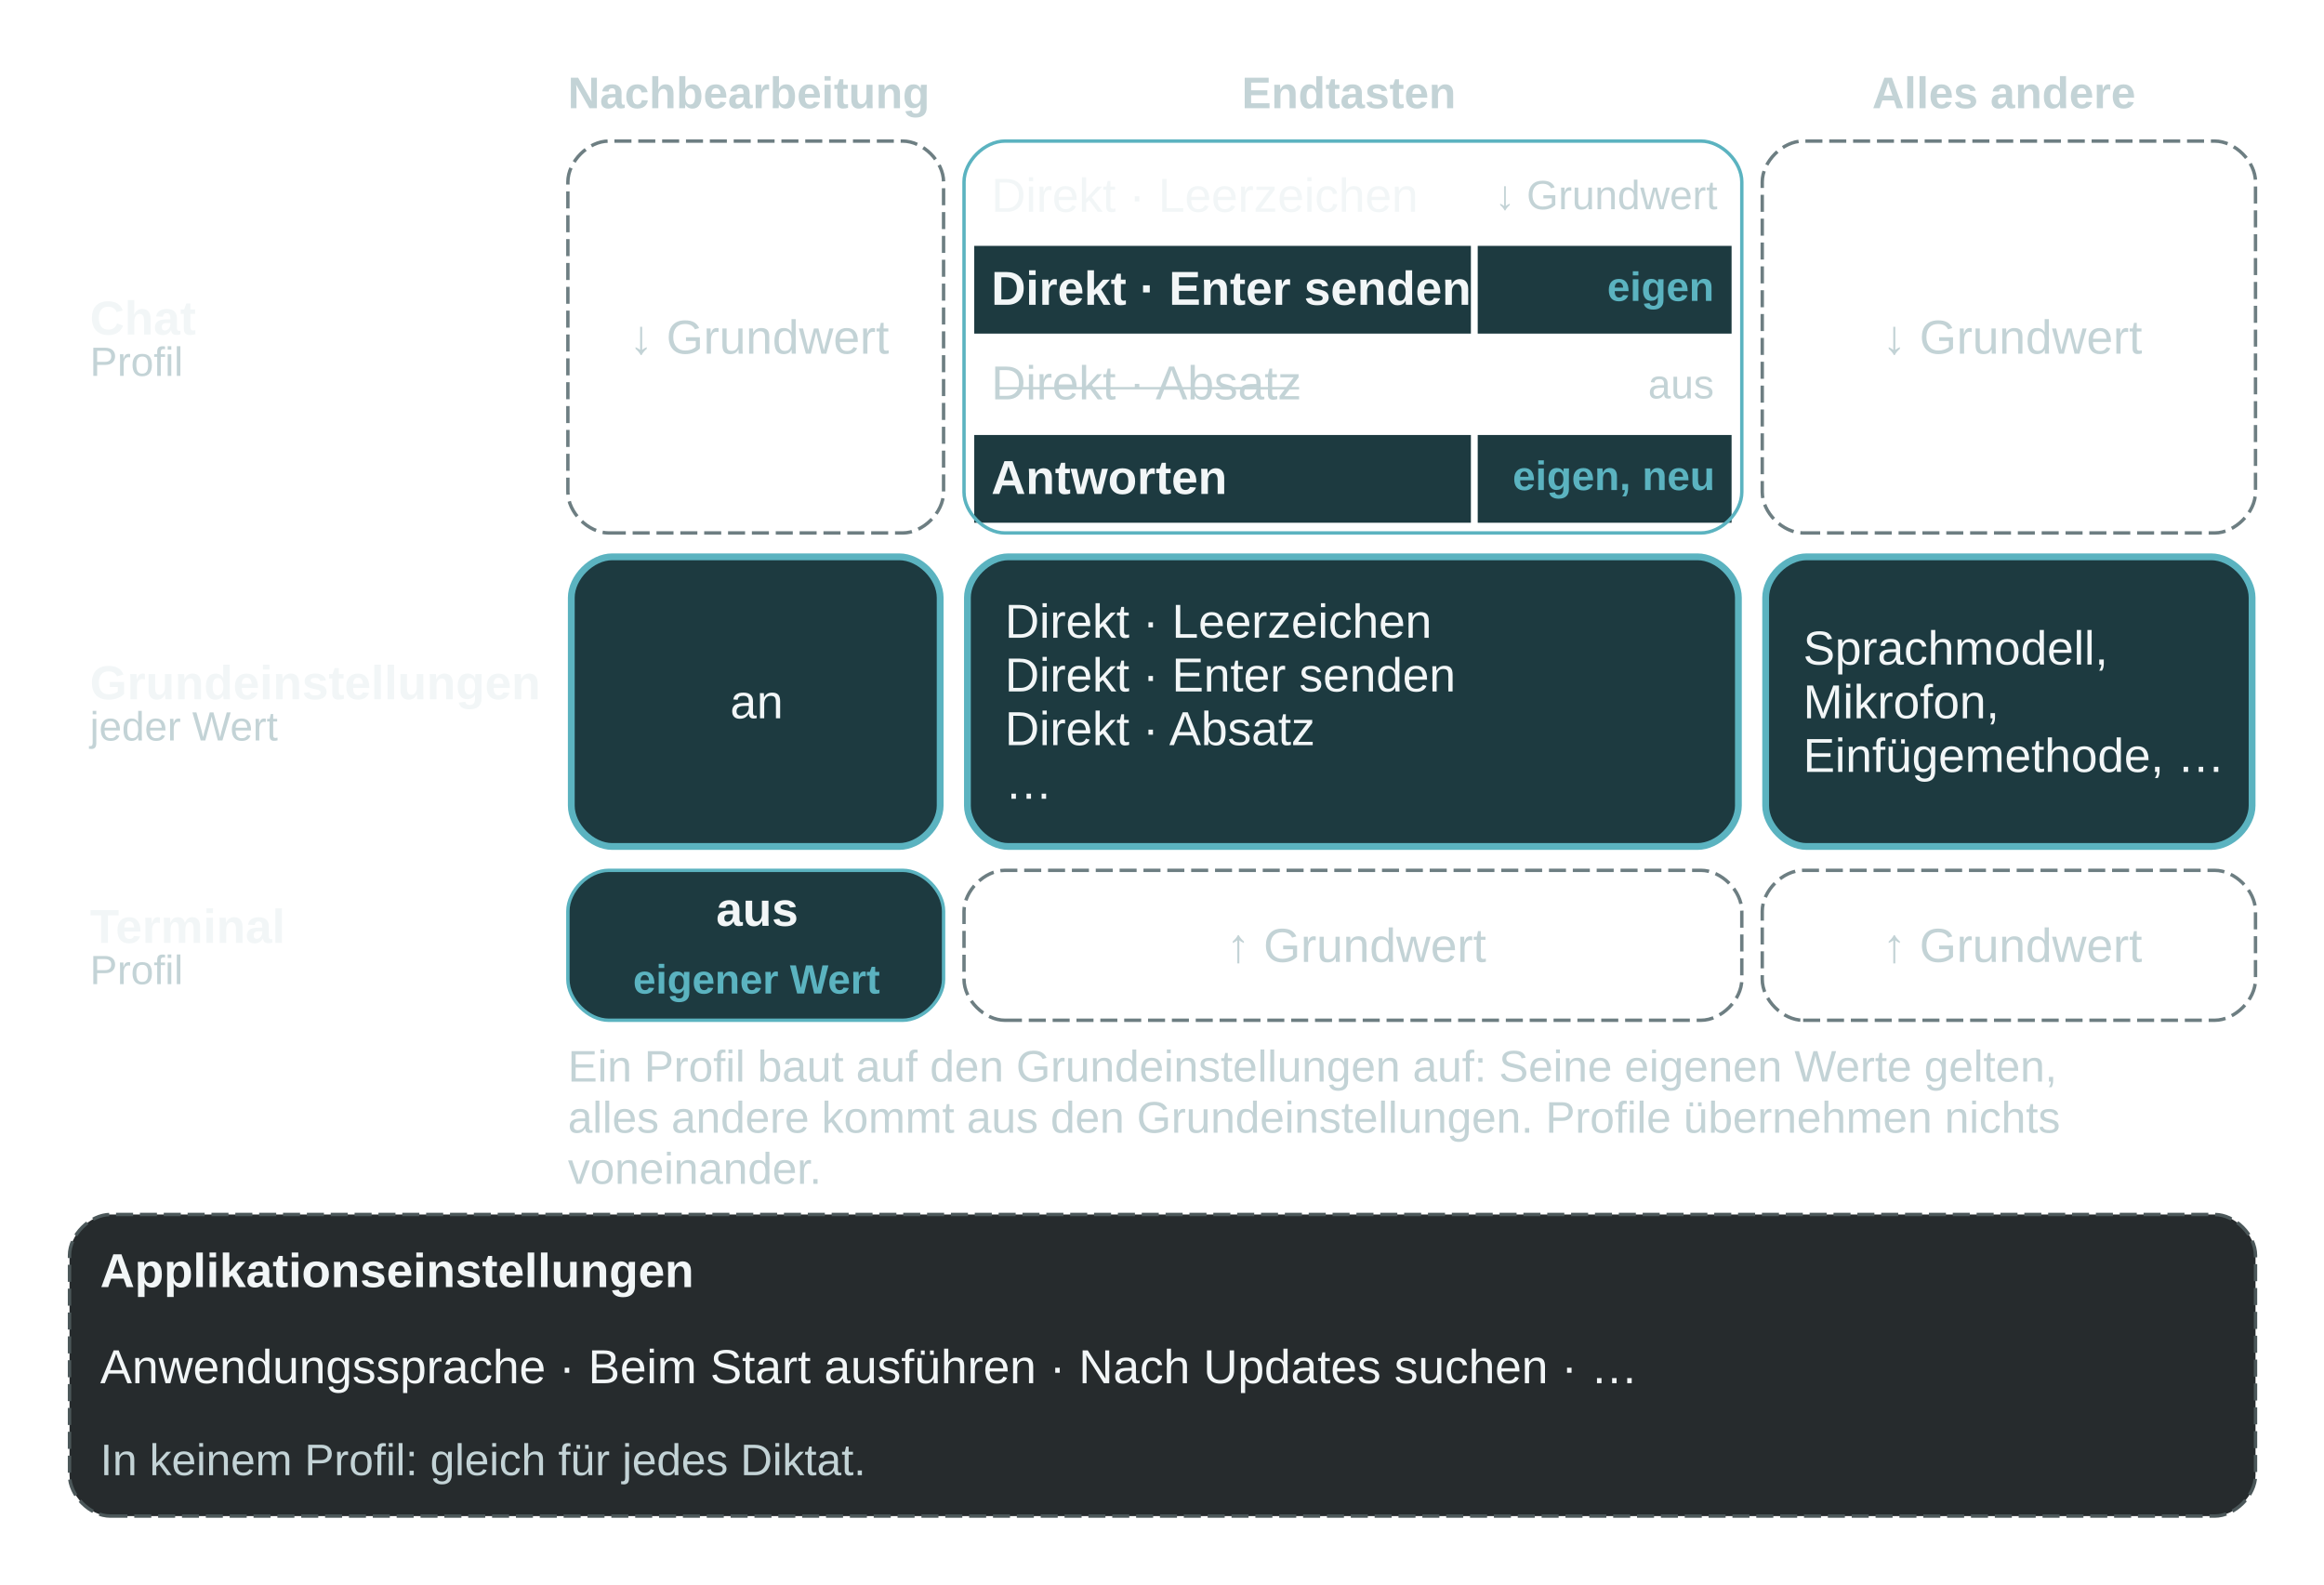
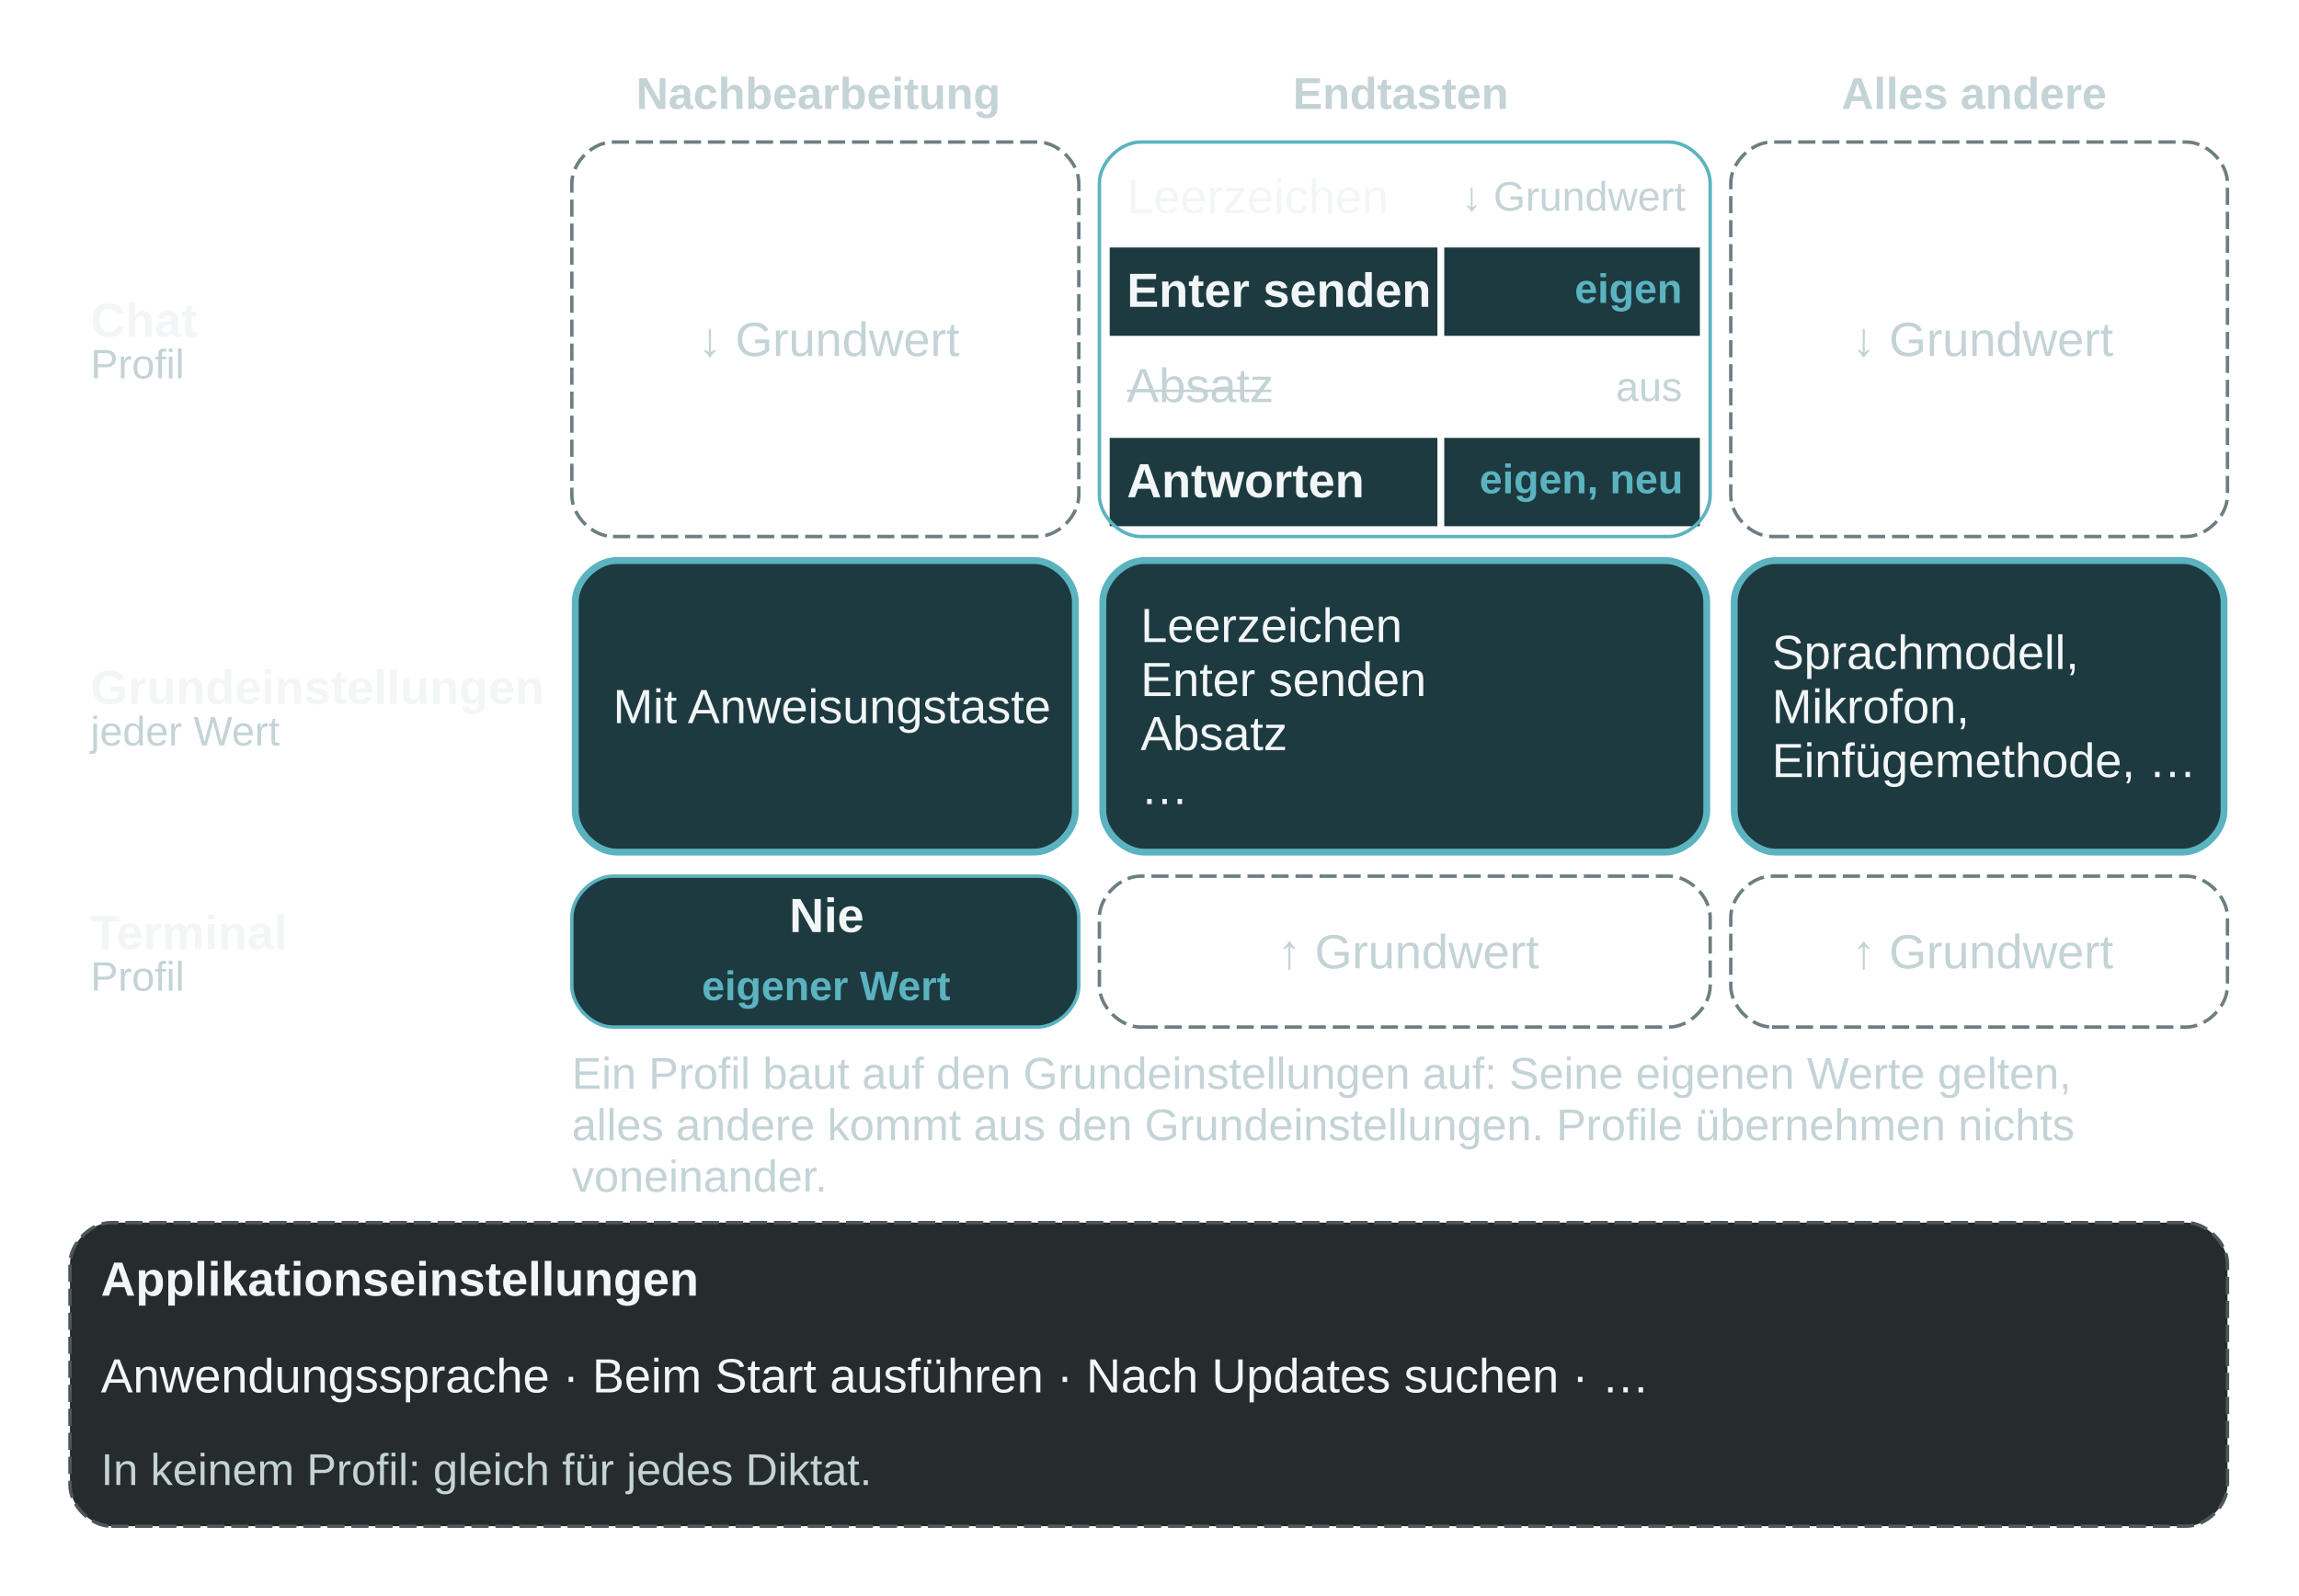
- <svg xmlns="http://www.w3.org/2000/svg" width="682px" height="465px" viewBox="0.00 0.00 682.00 465.00">
+ <svg xmlns="http://www.w3.org/2000/svg" width="670px" height="465px" viewBox="0.00 0.00 670.00 465.00">
  <g id="graph0" class="graph" transform="scale(1 1) rotate(0) translate(14.4 450.9)">
    <g id="node1" class="node">
-       <text xml:space="preserve" text-anchor="start" x="152.25" y="-419.15" font-family="Arial, Helvetica, 'Liberation Sans', 'Arimo', sans-serif" font-weight="bold" font-size="13.00" fill="#c3d3d6">Nachbearbeitung</text>
-       <text xml:space="preserve" text-anchor="start" x="350" y="-419.15" font-family="Arial, Helvetica, 'Liberation Sans', 'Arimo', sans-serif" font-weight="bold" font-size="13.00" fill="#c3d3d6">Endtasten</text>
-       <text xml:space="preserve" text-anchor="start" x="535" y="-419.15" font-family="Arial, Helvetica, 'Liberation Sans', 'Arimo', sans-serif" font-weight="bold" font-size="13.00" fill="#c3d3d6">Alles andere</text>
+       <text xml:space="preserve" text-anchor="start" x="171" y="-419.15" font-family="Arial, Helvetica, 'Liberation Sans', 'Arimo', sans-serif" font-weight="bold" font-size="13.00" fill="#c3d3d6">Nachbearbeitung</text>
+       <text xml:space="preserve" text-anchor="start" x="362.38" y="-419.15" font-family="Arial, Helvetica, 'Liberation Sans', 'Arimo', sans-serif" font-weight="bold" font-size="13.00" fill="#c3d3d6">Endtasten</text>
+       <text xml:space="preserve" text-anchor="start" x="522.25" y="-419.15" font-family="Arial, Helvetica, 'Liberation Sans', 'Arimo', sans-serif" font-weight="bold" font-size="13.00" fill="#c3d3d6">Alles andere</text>
      <text xml:space="preserve" text-anchor="start" x="12" y="-352.7" font-family="Arial, Helvetica, 'Liberation Sans', 'Arimo', sans-serif" font-weight="bold" font-size="14.00" fill="#f2f6f7">Chat</text>
      <text xml:space="preserve" text-anchor="start" x="12" y="-340.6" font-family="Arial, Helvetica, 'Liberation Sans', 'Arimo', sans-serif" font-size="12.00" fill="#c3d3d6">Profil</text>
-       <text xml:space="preserve" text-anchor="start" x="170.25" y="-347.12" font-family="Arial, Helvetica, 'Liberation Sans', 'Arimo', sans-serif" font-size="14.00" fill="#c3d3d6">↓ Grundwert</text>
-       <path fill="none" stroke="#6d7e82" stroke-dasharray="5,2" d="M164.25,-294.5C164.25,-294.5 250.5,-294.5 250.5,-294.5 256.5,-294.5 262.5,-300.5 262.5,-306.5 262.5,-306.5 262.5,-397.5 262.5,-397.5 262.5,-403.5 256.5,-409.5 250.5,-409.5 250.5,-409.5 164.25,-409.5 164.25,-409.5 158.25,-409.5 152.25,-403.5 152.25,-397.5 152.25,-397.5 152.25,-306.5 152.25,-306.5 152.25,-300.5 158.25,-294.5 164.25,-294.5" />
-       <text xml:space="preserve" text-anchor="start" x="276.5" y="-388.75" font-family="Arial, Helvetica, 'Liberation Sans', 'Arimo', sans-serif" font-size="14.00" fill="#f2f6f7">Direkt · Leerzeichen</text>
-       <text xml:space="preserve" text-anchor="start" x="424.25" y="-389.5" font-family="Arial, Helvetica, 'Liberation Sans', 'Arimo', sans-serif" font-size="12.00" fill="#c3d3d6">↓ Grundwert</text>
-       <polygon fill="#1d3a40" stroke="none" stroke-dasharray="5,2" points="271.5,-353 271.5,-378.75 417.25,-378.75 417.25,-353 271.5,-353" />
-       <text xml:space="preserve" text-anchor="start" x="276.5" y="-361.45" font-family="Arial, Helvetica, 'Liberation Sans', 'Arimo', sans-serif" font-weight="bold" font-size="14.00" fill="#f2f6f7">Direkt · Enter senden</text>
-       <polygon fill="#1d3a40" stroke="none" stroke-dasharray="5,2" points="419.25,-353 419.25,-378.75 493.75,-378.75 493.75,-353 419.25,-353" />
-       <text xml:space="preserve" text-anchor="start" x="457.25" y="-362.6" font-family="Arial, Helvetica, 'Liberation Sans', 'Arimo', sans-serif" font-weight="bold" font-size="12.00" fill="#5bb3c0">eigen</text>
-       <text xml:space="preserve" text-anchor="start" x="276.5" y="-333.7" font-family="Arial, Helvetica, 'Liberation Sans', 'Arimo', sans-serif" text-decoration="line-through" font-size="14.00" fill="#c3d3d6">Direkt · Absatz</text>
-       <text xml:space="preserve" text-anchor="start" x="469.25" y="-334" font-family="Arial, Helvetica, 'Liberation Sans', 'Arimo', sans-serif" font-size="12.00" fill="#c3d3d6">aus</text>
-       <polygon fill="#1d3a40" stroke="none" stroke-dasharray="5,2" points="271.5,-297.5 271.5,-323.25 417.25,-323.25 417.25,-297.5 271.5,-297.5" />
-       <text xml:space="preserve" text-anchor="start" x="276.5" y="-305.95" font-family="Arial, Helvetica, 'Liberation Sans', 'Arimo', sans-serif" font-weight="bold" font-size="14.00" fill="#f2f6f7">Antworten</text>
-       <polygon fill="#1d3a40" stroke="none" stroke-dasharray="5,2" points="419.25,-297.5 419.25,-323.25 493.75,-323.25 493.75,-297.5 419.25,-297.5" />
-       <text xml:space="preserve" text-anchor="start" x="429.5" y="-307.1" font-family="Arial, Helvetica, 'Liberation Sans', 'Arimo', sans-serif" font-weight="bold" font-size="12.00" fill="#5bb3c0">eigen, neu</text>
-       <path fill="none" stroke="#5bb3c0" d="M280.5,-294.5C280.5,-294.5 484.75,-294.5 484.75,-294.5 490.75,-294.5 496.75,-300.5 496.75,-306.5 496.75,-306.5 496.75,-397.5 496.75,-397.5 496.75,-403.5 490.75,-409.5 484.75,-409.5 484.75,-409.5 280.5,-409.5 280.5,-409.5 274.5,-409.5 268.5,-403.5 268.5,-397.5 268.5,-397.5 268.5,-306.5 268.5,-306.5 268.5,-300.5 274.5,-294.5 280.5,-294.5" />
-       <text xml:space="preserve" text-anchor="start" x="538" y="-347.12" font-family="Arial, Helvetica, 'Liberation Sans', 'Arimo', sans-serif" font-size="14.00" fill="#c3d3d6">↓ Grundwert</text>
-       <path fill="none" stroke="#6d7e82" stroke-dasharray="5,2" d="M514.75,-294.5C514.75,-294.5 635.5,-294.5 635.5,-294.5 641.5,-294.5 647.5,-300.5 647.5,-306.5 647.5,-306.5 647.5,-397.5 647.5,-397.5 647.5,-403.5 641.5,-409.5 635.5,-409.5 635.5,-409.5 514.75,-409.5 514.75,-409.5 508.75,-409.5 502.75,-403.5 502.75,-397.5 502.75,-397.5 502.75,-306.5 502.75,-306.5 502.75,-300.5 508.75,-294.5 514.75,-294.5" />
+       <text xml:space="preserve" text-anchor="start" x="189" y="-347.12" font-family="Arial, Helvetica, 'Liberation Sans', 'Arimo', sans-serif" font-size="14.00" fill="#c3d3d6">↓ Grundwert</text>
+       <path fill="none" stroke="#6d7e82" stroke-dasharray="5,2" d="M164.25,-294.5C164.25,-294.5 288,-294.5 288,-294.5 294,-294.5 300,-300.5 300,-306.5 300,-306.5 300,-397.5 300,-397.5 300,-403.5 294,-409.5 288,-409.5 288,-409.5 164.25,-409.5 164.25,-409.5 158.25,-409.5 152.25,-403.5 152.25,-397.5 152.25,-397.5 152.25,-306.5 152.25,-306.5 152.25,-300.5 158.25,-294.5 164.25,-294.5" />
+       <text xml:space="preserve" text-anchor="start" x="314" y="-388.75" font-family="Arial, Helvetica, 'Liberation Sans', 'Arimo', sans-serif" font-size="14.00" fill="#f2f6f7">Leerzeichen</text>
+       <text xml:space="preserve" text-anchor="start" x="411.5" y="-389.5" font-family="Arial, Helvetica, 'Liberation Sans', 'Arimo', sans-serif" font-size="12.00" fill="#c3d3d6">↓ Grundwert</text>
+       <polygon fill="#1d3a40" stroke="none" stroke-dasharray="5,2" points="309,-353 309,-378.75 404.5,-378.75 404.5,-353 309,-353" />
+       <text xml:space="preserve" text-anchor="start" x="314" y="-361.45" font-family="Arial, Helvetica, 'Liberation Sans', 'Arimo', sans-serif" font-weight="bold" font-size="14.00" fill="#f2f6f7">Enter senden</text>
+       <polygon fill="#1d3a40" stroke="none" stroke-dasharray="5,2" points="406.5,-353 406.5,-378.75 481,-378.75 481,-353 406.5,-353" />
+       <text xml:space="preserve" text-anchor="start" x="444.5" y="-362.6" font-family="Arial, Helvetica, 'Liberation Sans', 'Arimo', sans-serif" font-weight="bold" font-size="12.00" fill="#5bb3c0">eigen</text>
+       <text xml:space="preserve" text-anchor="start" x="314" y="-333.7" font-family="Arial, Helvetica, 'Liberation Sans', 'Arimo', sans-serif" text-decoration="line-through" font-size="14.00" fill="#c3d3d6">Absatz</text>
+       <text xml:space="preserve" text-anchor="start" x="456.5" y="-334" font-family="Arial, Helvetica, 'Liberation Sans', 'Arimo', sans-serif" font-size="12.00" fill="#c3d3d6">aus</text>
+       <polygon fill="#1d3a40" stroke="none" stroke-dasharray="5,2" points="309,-297.5 309,-323.25 404.5,-323.25 404.5,-297.5 309,-297.5" />
+       <text xml:space="preserve" text-anchor="start" x="314" y="-305.95" font-family="Arial, Helvetica, 'Liberation Sans', 'Arimo', sans-serif" font-weight="bold" font-size="14.00" fill="#f2f6f7">Antworten</text>
+       <polygon fill="#1d3a40" stroke="none" stroke-dasharray="5,2" points="406.5,-297.5 406.5,-323.25 481,-323.25 481,-297.5 406.5,-297.5" />
+       <text xml:space="preserve" text-anchor="start" x="416.75" y="-307.1" font-family="Arial, Helvetica, 'Liberation Sans', 'Arimo', sans-serif" font-weight="bold" font-size="12.00" fill="#5bb3c0">eigen, neu</text>
+       <path fill="none" stroke="#5bb3c0" d="M318,-294.5C318,-294.5 472,-294.5 472,-294.5 478,-294.5 484,-300.5 484,-306.5 484,-306.5 484,-397.5 484,-397.5 484,-403.5 478,-409.5 472,-409.5 472,-409.5 318,-409.5 318,-409.5 312,-409.5 306,-403.5 306,-397.5 306,-397.5 306,-306.5 306,-306.5 306,-300.5 312,-294.5 318,-294.5" />
+       <text xml:space="preserve" text-anchor="start" x="525.25" y="-347.12" font-family="Arial, Helvetica, 'Liberation Sans', 'Arimo', sans-serif" font-size="14.00" fill="#c3d3d6">↓ Grundwert</text>
+       <path fill="none" stroke="#6d7e82" stroke-dasharray="5,2" d="M502,-294.5C502,-294.5 622.75,-294.5 622.75,-294.5 628.75,-294.5 634.75,-300.5 634.75,-306.5 634.75,-306.5 634.75,-397.5 634.75,-397.5 634.75,-403.5 628.75,-409.5 622.75,-409.5 622.75,-409.5 502,-409.5 502,-409.5 496,-409.5 490,-403.5 490,-397.5 490,-397.5 490,-306.5 490,-306.5 490,-300.5 496,-294.5 502,-294.5" />
      <text xml:space="preserve" text-anchor="start" x="12" y="-245.7" font-family="Arial, Helvetica, 'Liberation Sans', 'Arimo', sans-serif" font-weight="bold" font-size="14.00" fill="#f2f6f7">Grundeinstellungen</text>
      <text xml:space="preserve" text-anchor="start" x="12" y="-233.6" font-family="Arial, Helvetica, 'Liberation Sans', 'Arimo', sans-serif" font-size="12.00" fill="#c3d3d6">jeder Wert</text>
-       <path fill="#1d3a40" stroke="none" stroke-dasharray="5,2" d="M165.25,-202.5C165.25,-202.5 249.5,-202.5 249.5,-202.5 255.5,-202.5 261.5,-208.5 261.5,-214.5 261.5,-214.5 261.5,-275.5 261.5,-275.5 261.5,-281.5 255.5,-287.5 249.5,-287.5 249.5,-287.5 165.25,-287.5 165.25,-287.5 159.25,-287.5 153.25,-281.5 153.25,-275.5 153.25,-275.5 153.25,-214.5 153.25,-214.5 153.25,-208.5 159.25,-202.5 165.25,-202.5" />
-       <text xml:space="preserve" text-anchor="start" x="199.88" y="-240.12" font-family="Arial, Helvetica, 'Liberation Sans', 'Arimo', sans-serif" font-size="14.00" fill="#f2f6f7">an</text>
-       <path fill="none" stroke="#5bb3c0" stroke-width="2" d="M165.25,-202.5C165.25,-202.5 249.5,-202.5 249.5,-202.5 255.5,-202.5 261.5,-208.5 261.5,-214.5 261.5,-214.5 261.5,-275.5 261.5,-275.5 261.5,-281.5 255.5,-287.5 249.5,-287.5 249.5,-287.5 165.25,-287.5 165.25,-287.5 159.25,-287.5 153.25,-281.5 153.25,-275.5 153.25,-275.5 153.25,-214.5 153.25,-214.5 153.25,-208.5 159.25,-202.5 165.25,-202.5" />
-       <path fill="#1d3a40" stroke="none" stroke-width="2" d="M281.5,-202.5C281.5,-202.5 483.75,-202.5 483.75,-202.5 489.75,-202.5 495.75,-208.5 495.75,-214.5 495.75,-214.5 495.75,-275.5 495.75,-275.5 495.75,-281.5 489.75,-287.5 483.75,-287.5 483.75,-287.5 281.5,-287.5 281.5,-287.5 275.5,-287.5 269.5,-281.5 269.5,-275.5 269.5,-275.5 269.5,-214.5 269.5,-214.5 269.5,-208.5 275.5,-202.5 281.5,-202.5" />
-       <text xml:space="preserve" text-anchor="start" x="280.5" y="-263.75" font-family="Arial, Helvetica, 'Liberation Sans', 'Arimo', sans-serif" font-size="14.00" fill="#f2f6f7">Direkt · Leerzeichen</text>
-       <text xml:space="preserve" text-anchor="start" x="280.5" y="-248" font-family="Arial, Helvetica, 'Liberation Sans', 'Arimo', sans-serif" font-size="14.00" fill="#f2f6f7">Direkt · Enter senden</text>
-       <text xml:space="preserve" text-anchor="start" x="280.5" y="-232.25" font-family="Arial, Helvetica, 'Liberation Sans', 'Arimo', sans-serif" font-size="14.00" fill="#f2f6f7">Direkt · Absatz</text>
-       <text xml:space="preserve" text-anchor="start" x="280.5" y="-216.5" font-family="Arial, Helvetica, 'Liberation Sans', 'Arimo', sans-serif" font-size="14.00" fill="#f2f6f7">…</text>
-       <path fill="none" stroke="#5bb3c0" stroke-width="2" d="M281.5,-202.5C281.5,-202.5 483.75,-202.5 483.75,-202.5 489.75,-202.5 495.75,-208.5 495.75,-214.5 495.75,-214.5 495.75,-275.5 495.75,-275.5 495.75,-281.5 489.75,-287.5 483.75,-287.5 483.75,-287.5 281.5,-287.5 281.5,-287.5 275.5,-287.5 269.5,-281.5 269.5,-275.5 269.5,-275.5 269.5,-214.5 269.5,-214.5 269.5,-208.5 275.5,-202.5 281.5,-202.5" />
-       <path fill="#1d3a40" stroke="none" stroke-width="2" d="M515.75,-202.5C515.75,-202.5 634.5,-202.5 634.5,-202.5 640.5,-202.5 646.5,-208.5 646.5,-214.5 646.5,-214.5 646.5,-275.5 646.5,-275.5 646.5,-281.5 640.5,-287.5 634.5,-287.5 634.5,-287.5 515.75,-287.5 515.75,-287.5 509.75,-287.5 503.75,-281.5 503.75,-275.5 503.75,-275.5 503.75,-214.5 503.75,-214.5 503.75,-208.5 509.75,-202.5 515.75,-202.5" />
-       <text xml:space="preserve" text-anchor="start" x="514.75" y="-255.88" font-family="Arial, Helvetica, 'Liberation Sans', 'Arimo', sans-serif" font-size="14.00" fill="#f2f6f7">Sprachmodell,</text>
-       <text xml:space="preserve" text-anchor="start" x="514.75" y="-240.12" font-family="Arial, Helvetica, 'Liberation Sans', 'Arimo', sans-serif" font-size="14.00" fill="#f2f6f7">Mikrofon,</text>
-       <text xml:space="preserve" text-anchor="start" x="514.75" y="-224.38" font-family="Arial, Helvetica, 'Liberation Sans', 'Arimo', sans-serif" font-size="14.00" fill="#f2f6f7">Einfügemethode, …</text>
-       <path fill="none" stroke="#5bb3c0" stroke-width="2" d="M515.75,-202.5C515.75,-202.5 634.5,-202.5 634.5,-202.5 640.5,-202.5 646.5,-208.5 646.5,-214.5 646.5,-214.5 646.5,-275.5 646.5,-275.5 646.5,-281.5 640.5,-287.5 634.5,-287.5 634.5,-287.5 515.75,-287.5 515.75,-287.5 509.75,-287.5 503.75,-281.5 503.75,-275.5 503.75,-275.5 503.75,-214.5 503.75,-214.5 503.75,-208.5 509.75,-202.5 515.75,-202.5" />
+       <path fill="#1d3a40" stroke="none" stroke-dasharray="5,2" d="M165.25,-202.5C165.25,-202.5 287,-202.5 287,-202.5 293,-202.5 299,-208.5 299,-214.5 299,-214.5 299,-275.5 299,-275.5 299,-281.5 293,-287.5 287,-287.5 287,-287.5 165.25,-287.5 165.25,-287.5 159.25,-287.5 153.25,-281.5 153.25,-275.5 153.25,-275.5 153.25,-214.5 153.25,-214.5 153.25,-208.5 159.25,-202.5 165.25,-202.5" />
+       <text xml:space="preserve" text-anchor="start" x="164.25" y="-240.12" font-family="Arial, Helvetica, 'Liberation Sans', 'Arimo', sans-serif" font-size="14.00" fill="#f2f6f7">Mit Anweisungstaste</text>
+       <path fill="none" stroke="#5bb3c0" stroke-width="2" d="M165.25,-202.5C165.25,-202.5 287,-202.5 287,-202.5 293,-202.5 299,-208.5 299,-214.5 299,-214.5 299,-275.5 299,-275.5 299,-281.5 293,-287.5 287,-287.5 287,-287.5 165.25,-287.5 165.25,-287.5 159.25,-287.5 153.25,-281.5 153.25,-275.5 153.25,-275.5 153.25,-214.5 153.25,-214.5 153.25,-208.5 159.25,-202.5 165.25,-202.5" />
+       <path fill="#1d3a40" stroke="none" stroke-width="2" d="M319,-202.5C319,-202.5 471,-202.5 471,-202.5 477,-202.5 483,-208.5 483,-214.5 483,-214.5 483,-275.5 483,-275.5 483,-281.5 477,-287.5 471,-287.5 471,-287.5 319,-287.5 319,-287.5 313,-287.5 307,-281.5 307,-275.5 307,-275.5 307,-214.5 307,-214.5 307,-208.5 313,-202.5 319,-202.5" />
+       <text xml:space="preserve" text-anchor="start" x="318" y="-263.75" font-family="Arial, Helvetica, 'Liberation Sans', 'Arimo', sans-serif" font-size="14.00" fill="#f2f6f7">Leerzeichen</text>
+       <text xml:space="preserve" text-anchor="start" x="318" y="-248" font-family="Arial, Helvetica, 'Liberation Sans', 'Arimo', sans-serif" font-size="14.00" fill="#f2f6f7">Enter senden</text>
+       <text xml:space="preserve" text-anchor="start" x="318" y="-232.25" font-family="Arial, Helvetica, 'Liberation Sans', 'Arimo', sans-serif" font-size="14.00" fill="#f2f6f7">Absatz</text>
+       <text xml:space="preserve" text-anchor="start" x="318" y="-216.5" font-family="Arial, Helvetica, 'Liberation Sans', 'Arimo', sans-serif" font-size="14.00" fill="#f2f6f7">…</text>
+       <path fill="none" stroke="#5bb3c0" stroke-width="2" d="M319,-202.5C319,-202.5 471,-202.5 471,-202.5 477,-202.5 483,-208.5 483,-214.5 483,-214.5 483,-275.5 483,-275.5 483,-281.5 477,-287.5 471,-287.5 471,-287.5 319,-287.5 319,-287.5 313,-287.5 307,-281.5 307,-275.5 307,-275.5 307,-214.5 307,-214.5 307,-208.5 313,-202.5 319,-202.5" />
+       <path fill="#1d3a40" stroke="none" stroke-width="2" d="M503,-202.5C503,-202.5 621.75,-202.5 621.75,-202.5 627.75,-202.5 633.75,-208.5 633.75,-214.5 633.75,-214.5 633.75,-275.5 633.75,-275.5 633.75,-281.5 627.75,-287.5 621.75,-287.5 621.75,-287.5 503,-287.5 503,-287.5 497,-287.5 491,-281.5 491,-275.5 491,-275.5 491,-214.5 491,-214.5 491,-208.5 497,-202.5 503,-202.5" />
+       <text xml:space="preserve" text-anchor="start" x="502" y="-255.88" font-family="Arial, Helvetica, 'Liberation Sans', 'Arimo', sans-serif" font-size="14.00" fill="#f2f6f7">Sprachmodell,</text>
+       <text xml:space="preserve" text-anchor="start" x="502" y="-240.12" font-family="Arial, Helvetica, 'Liberation Sans', 'Arimo', sans-serif" font-size="14.00" fill="#f2f6f7">Mikrofon,</text>
+       <text xml:space="preserve" text-anchor="start" x="502" y="-224.38" font-family="Arial, Helvetica, 'Liberation Sans', 'Arimo', sans-serif" font-size="14.00" fill="#f2f6f7">Einfügemethode, …</text>
+       <path fill="none" stroke="#5bb3c0" stroke-width="2" d="M503,-202.5C503,-202.5 621.75,-202.5 621.75,-202.5 627.75,-202.5 633.75,-208.5 633.75,-214.5 633.75,-214.5 633.75,-275.5 633.75,-275.5 633.75,-281.5 627.75,-287.5 621.75,-287.5 621.75,-287.5 503,-287.5 503,-287.5 497,-287.5 491,-281.5 491,-275.5 491,-275.5 491,-214.5 491,-214.5 491,-208.5 497,-202.5 503,-202.5" />
      <text xml:space="preserve" text-anchor="start" x="12" y="-174.2" font-family="Arial, Helvetica, 'Liberation Sans', 'Arimo', sans-serif" font-weight="bold" font-size="14.00" fill="#f2f6f7">Terminal</text>
      <text xml:space="preserve" text-anchor="start" x="12" y="-162.1" font-family="Arial, Helvetica, 'Liberation Sans', 'Arimo', sans-serif" font-size="12.00" fill="#c3d3d6">Profil</text>
-       <path fill="#1d3a40" stroke="none" stroke-width="2" d="M164.25,-151.5C164.25,-151.5 250.5,-151.5 250.5,-151.5 256.5,-151.5 262.5,-157.5 262.5,-163.5 262.5,-163.5 262.5,-183.5 262.5,-183.5 262.5,-189.5 256.5,-195.5 250.5,-195.5 250.5,-195.5 164.25,-195.5 164.25,-195.5 158.25,-195.5 152.25,-189.5 152.25,-183.5 152.25,-183.5 152.25,-163.5 152.25,-163.5 152.25,-157.5 158.25,-151.5 164.25,-151.5" />
-       <text xml:space="preserve" text-anchor="start" x="195.75" y="-179.2" font-family="Arial, Helvetica, 'Liberation Sans', 'Arimo', sans-serif" font-weight="bold" font-size="14.00" fill="#f2f6f7">aus</text>
-       <text xml:space="preserve" text-anchor="start" x="171.38" y="-159.35" font-family="Arial, Helvetica, 'Liberation Sans', 'Arimo', sans-serif" font-weight="bold" font-size="12.00" fill="#5bb3c0">eigener Wert</text>
-       <path fill="none" stroke="#5bb3c0" d="M164.25,-151.5C164.25,-151.5 250.5,-151.5 250.5,-151.5 256.5,-151.5 262.5,-157.5 262.5,-163.5 262.5,-163.5 262.5,-183.5 262.5,-183.5 262.5,-189.5 256.5,-195.5 250.5,-195.5 250.5,-195.5 164.25,-195.5 164.25,-195.5 158.25,-195.5 152.25,-189.5 152.25,-183.5 152.25,-183.5 152.25,-163.5 152.25,-163.5 152.25,-157.5 158.25,-151.5 164.25,-151.5" />
-       <text xml:space="preserve" text-anchor="start" x="345.5" y="-168.62" font-family="Arial, Helvetica, 'Liberation Sans', 'Arimo', sans-serif" font-size="14.00" fill="#c3d3d6">↑ Grundwert</text>
-       <path fill="none" stroke="#6d7e82" stroke-dasharray="5,2" d="M280.5,-151.5C280.5,-151.5 484.75,-151.5 484.75,-151.5 490.75,-151.5 496.75,-157.5 496.75,-163.5 496.75,-163.5 496.75,-183.5 496.75,-183.5 496.75,-189.5 490.75,-195.5 484.75,-195.5 484.75,-195.5 280.5,-195.5 280.5,-195.5 274.5,-195.5 268.5,-189.5 268.5,-183.5 268.5,-183.5 268.5,-163.5 268.5,-163.5 268.5,-157.5 274.5,-151.5 280.5,-151.5" />
-       <text xml:space="preserve" text-anchor="start" x="538" y="-168.62" font-family="Arial, Helvetica, 'Liberation Sans', 'Arimo', sans-serif" font-size="14.00" fill="#c3d3d6">↑ Grundwert</text>
-       <path fill="none" stroke="#6d7e82" stroke-dasharray="5,2" d="M514.75,-151.5C514.75,-151.5 635.5,-151.5 635.5,-151.5 641.5,-151.5 647.5,-157.5 647.5,-163.5 647.5,-163.5 647.5,-183.5 647.5,-183.5 647.5,-189.5 641.5,-195.5 635.5,-195.5 635.5,-195.5 514.75,-195.5 514.75,-195.5 508.75,-195.5 502.75,-189.5 502.75,-183.5 502.75,-183.5 502.75,-163.5 502.75,-163.5 502.75,-157.5 508.75,-151.5 514.75,-151.5" />
+       <path fill="#1d3a40" stroke="none" stroke-width="2" d="M164.25,-151.5C164.25,-151.5 288,-151.5 288,-151.5 294,-151.5 300,-157.5 300,-163.5 300,-163.5 300,-183.5 300,-183.5 300,-189.5 294,-195.5 288,-195.5 288,-195.5 164.25,-195.5 164.25,-195.5 158.25,-195.5 152.25,-189.5 152.25,-183.5 152.25,-183.5 152.25,-163.5 152.25,-163.5 152.25,-157.5 158.25,-151.5 164.25,-151.5" />
+       <text xml:space="preserve" text-anchor="start" x="215.62" y="-179.2" font-family="Arial, Helvetica, 'Liberation Sans', 'Arimo', sans-serif" font-weight="bold" font-size="14.00" fill="#f2f6f7">Nie</text>
+       <text xml:space="preserve" text-anchor="start" x="190.12" y="-159.35" font-family="Arial, Helvetica, 'Liberation Sans', 'Arimo', sans-serif" font-weight="bold" font-size="12.00" fill="#5bb3c0">eigener Wert</text>
+       <path fill="none" stroke="#5bb3c0" d="M164.25,-151.5C164.25,-151.5 288,-151.5 288,-151.5 294,-151.5 300,-157.5 300,-163.5 300,-163.5 300,-183.5 300,-183.5 300,-189.5 294,-195.5 288,-195.5 288,-195.5 164.25,-195.5 164.25,-195.5 158.25,-195.5 152.25,-189.5 152.25,-183.5 152.25,-183.5 152.25,-163.5 152.25,-163.5 152.25,-157.5 158.25,-151.5 164.25,-151.5" />
+       <text xml:space="preserve" text-anchor="start" x="357.88" y="-168.62" font-family="Arial, Helvetica, 'Liberation Sans', 'Arimo', sans-serif" font-size="14.00" fill="#c3d3d6">↑ Grundwert</text>
+       <path fill="none" stroke="#6d7e82" stroke-dasharray="5,2" d="M318,-151.5C318,-151.5 472,-151.5 472,-151.5 478,-151.5 484,-157.5 484,-163.5 484,-163.5 484,-183.5 484,-183.5 484,-189.5 478,-195.5 472,-195.5 472,-195.5 318,-195.5 318,-195.5 312,-195.5 306,-189.5 306,-183.5 306,-183.5 306,-163.5 306,-163.5 306,-157.5 312,-151.5 318,-151.5" />
+       <text xml:space="preserve" text-anchor="start" x="525.25" y="-168.62" font-family="Arial, Helvetica, 'Liberation Sans', 'Arimo', sans-serif" font-size="14.00" fill="#c3d3d6">↑ Grundwert</text>
+       <path fill="none" stroke="#6d7e82" stroke-dasharray="5,2" d="M502,-151.5C502,-151.5 622.75,-151.5 622.75,-151.5 628.75,-151.5 634.75,-157.5 634.75,-163.5 634.75,-163.5 634.75,-183.5 634.75,-183.5 634.75,-189.5 628.75,-195.5 622.75,-195.5 622.75,-195.5 502,-195.5 502,-195.5 496,-195.5 490,-189.5 490,-183.5 490,-183.5 490,-163.5 490,-163.5 490,-157.5 496,-151.5 502,-151.5" />
      <text xml:space="preserve" text-anchor="start" x="152.25" y="-133.5" font-family="Arial, Helvetica, 'Liberation Sans', 'Arimo', sans-serif" font-size="13.00" fill="#c3d3d6">Ein Profil baut auf den Grundeinstellungen auf: Seine eigenen Werte gelten,</text>
      <text xml:space="preserve" text-anchor="start" x="152.25" y="-118.5" font-family="Arial, Helvetica, 'Liberation Sans', 'Arimo', sans-serif" font-size="13.00" fill="#c3d3d6">alles andere kommt aus den Grundeinstellungen. Profile übernehmen nichts</text>
      <text xml:space="preserve" text-anchor="start" x="152.25" y="-103.5" font-family="Arial, Helvetica, 'Liberation Sans', 'Arimo', sans-serif" font-size="13.00" fill="#c3d3d6">voneinander.</text>
-       <path fill="#262b2d" stroke="none" stroke-dasharray="5,2" d="M18,-6C18,-6 635.5,-6 635.5,-6 641.5,-6 647.5,-12 647.5,-18 647.5,-18 647.5,-82.5 647.5,-82.5 647.5,-88.5 641.5,-94.5 635.5,-94.5 635.5,-94.5 18,-94.5 18,-94.5 12,-94.5 6,-88.5 6,-82.5 6,-82.5 6,-18 6,-18 6,-12 12,-6 18,-6" />
+       <path fill="#262b2d" stroke="none" stroke-dasharray="5,2" d="M18,-6C18,-6 622.75,-6 622.75,-6 628.75,-6 634.75,-12 634.75,-18 634.75,-18 634.75,-82.5 634.75,-82.5 634.75,-88.5 628.75,-94.5 622.75,-94.5 622.75,-94.5 18,-94.5 18,-94.5 12,-94.5 6,-88.5 6,-82.5 6,-82.5 6,-18 6,-18 6,-12 12,-6 18,-6" />
      <text xml:space="preserve" text-anchor="start" x="15" y="-73.2" font-family="Arial, Helvetica, 'Liberation Sans', 'Arimo', sans-serif" font-weight="bold" font-size="14.00" fill="#f2f6f7">Applikationseinstellungen</text>
      <text xml:space="preserve" text-anchor="start" x="15" y="-45" font-family="Arial, Helvetica, 'Liberation Sans', 'Arimo', sans-serif" font-size="14.00" fill="#f2f6f7">Anwendungssprache · Beim Start ausführen · Nach Updates suchen · …</text>
      <text xml:space="preserve" text-anchor="start" x="15" y="-18" font-family="Arial, Helvetica, 'Liberation Sans', 'Arimo', sans-serif" font-size="13.00" fill="#c3d3d6">In keinem Profil: gleich für jedes Diktat.</text>
-       <path fill="none" stroke="#4b5759" stroke-dasharray="5,2" d="M18,-6C18,-6 635.5,-6 635.5,-6 641.5,-6 647.5,-12 647.5,-18 647.5,-18 647.5,-82.5 647.5,-82.5 647.5,-88.5 641.5,-94.5 635.5,-94.5 635.5,-94.5 18,-94.5 18,-94.5 12,-94.5 6,-88.5 6,-82.5 6,-82.5 6,-18 6,-18 6,-12 12,-6 18,-6" />
+       <path fill="none" stroke="#4b5759" stroke-dasharray="5,2" d="M18,-6C18,-6 622.75,-6 622.75,-6 628.75,-6 634.75,-12 634.75,-18 634.75,-18 634.75,-82.5 634.75,-82.5 634.75,-88.5 628.75,-94.5 622.75,-94.5 622.75,-94.5 18,-94.5 18,-94.5 12,-94.5 6,-88.5 6,-82.5 6,-82.5 6,-18 6,-18 6,-12 12,-6 18,-6" />
    </g>
  </g>
</svg>
